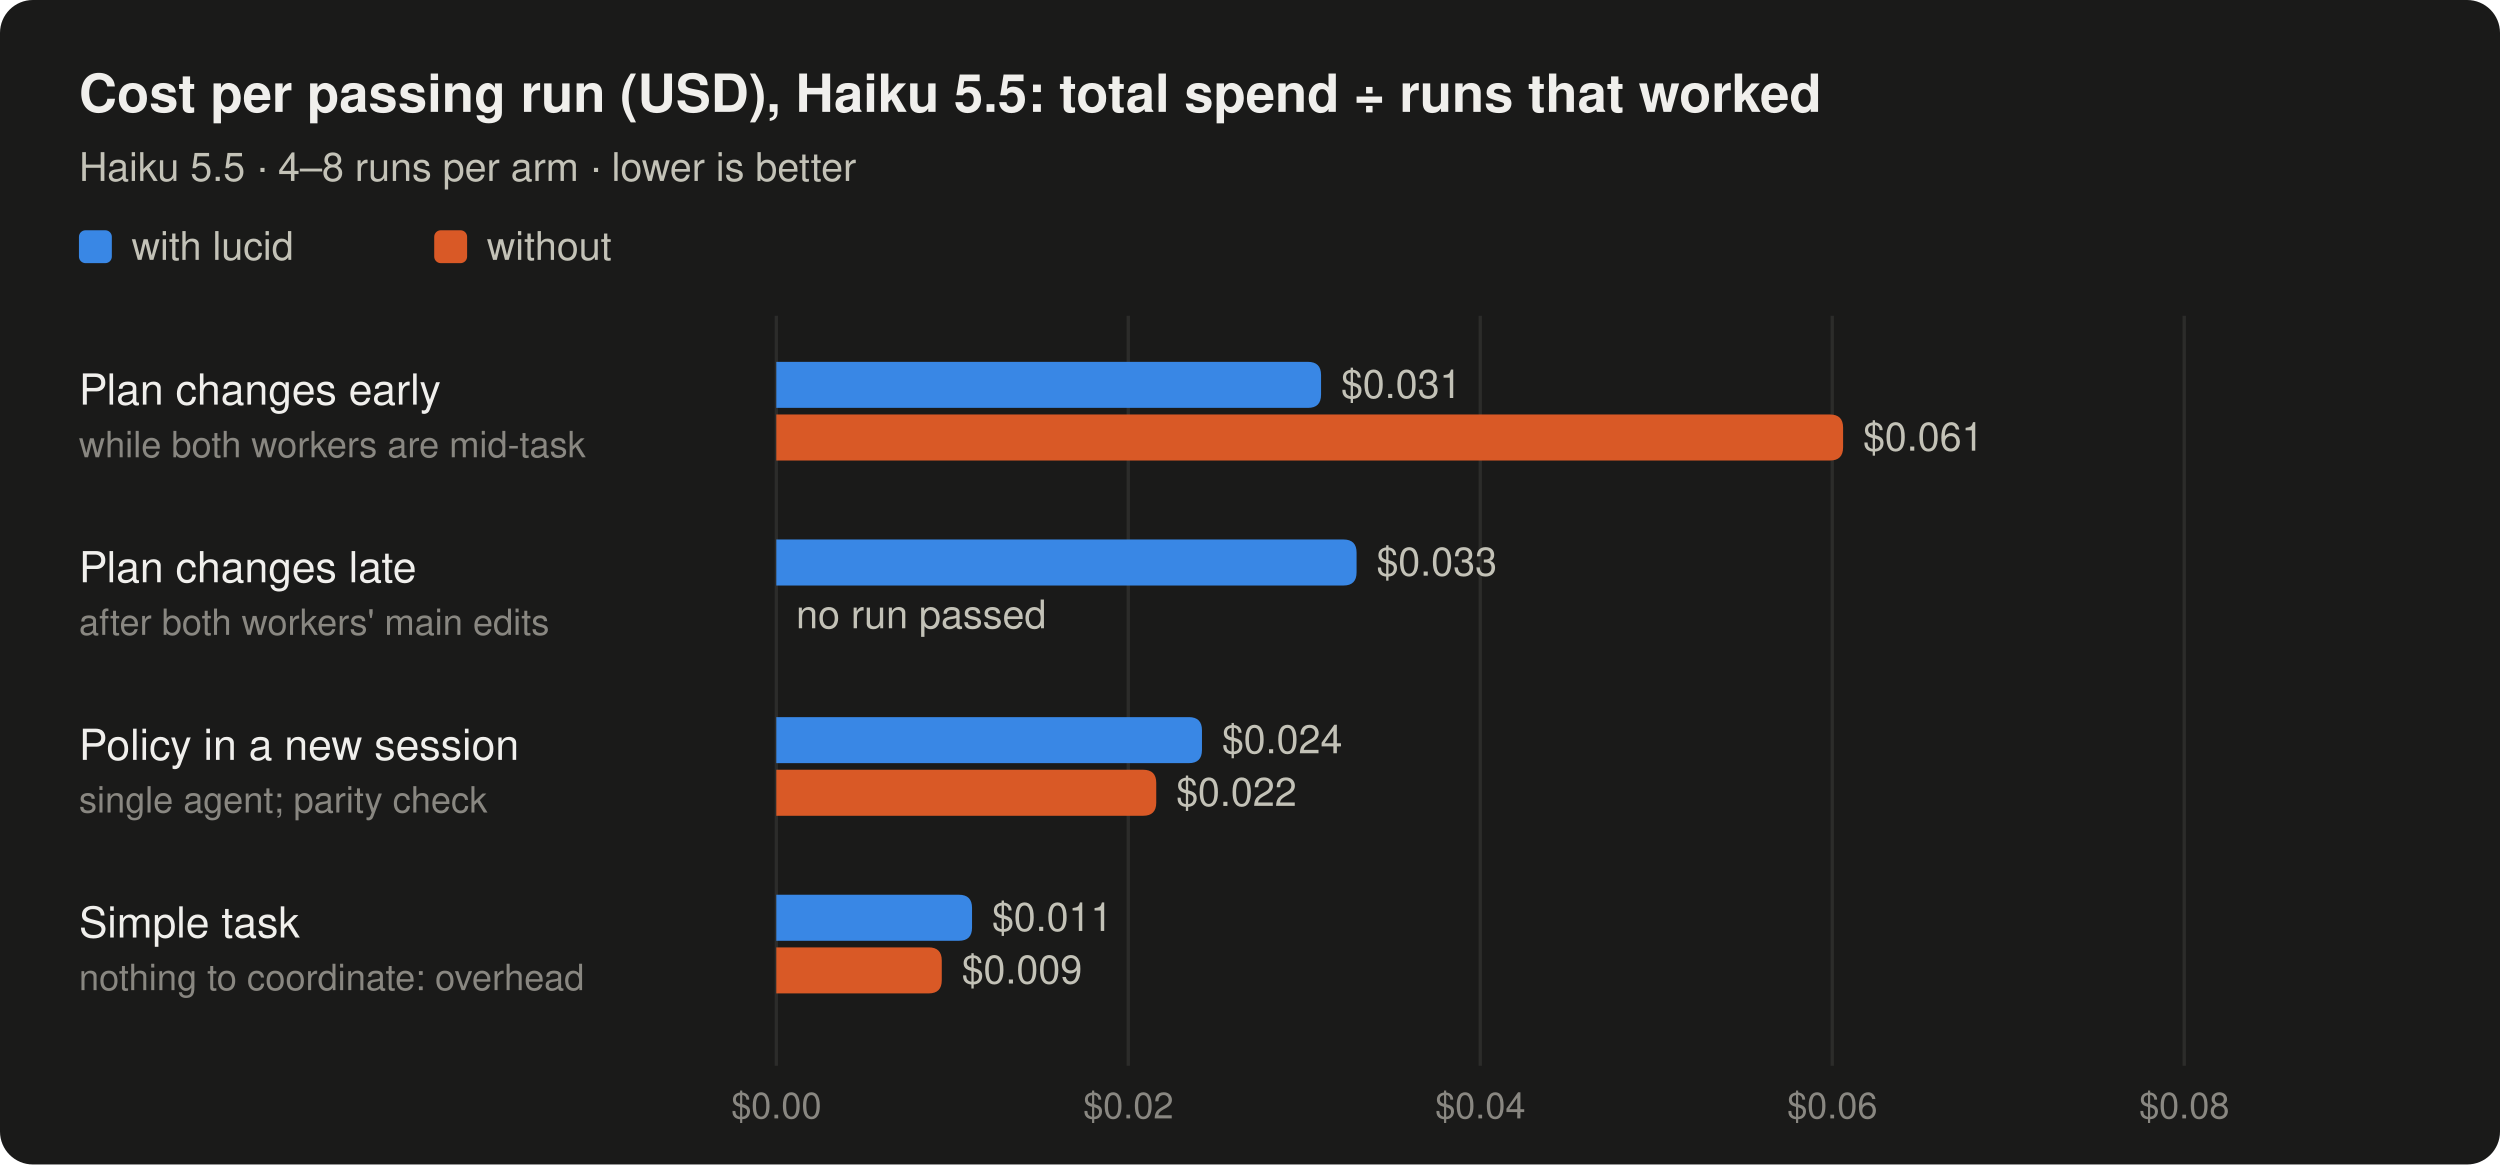
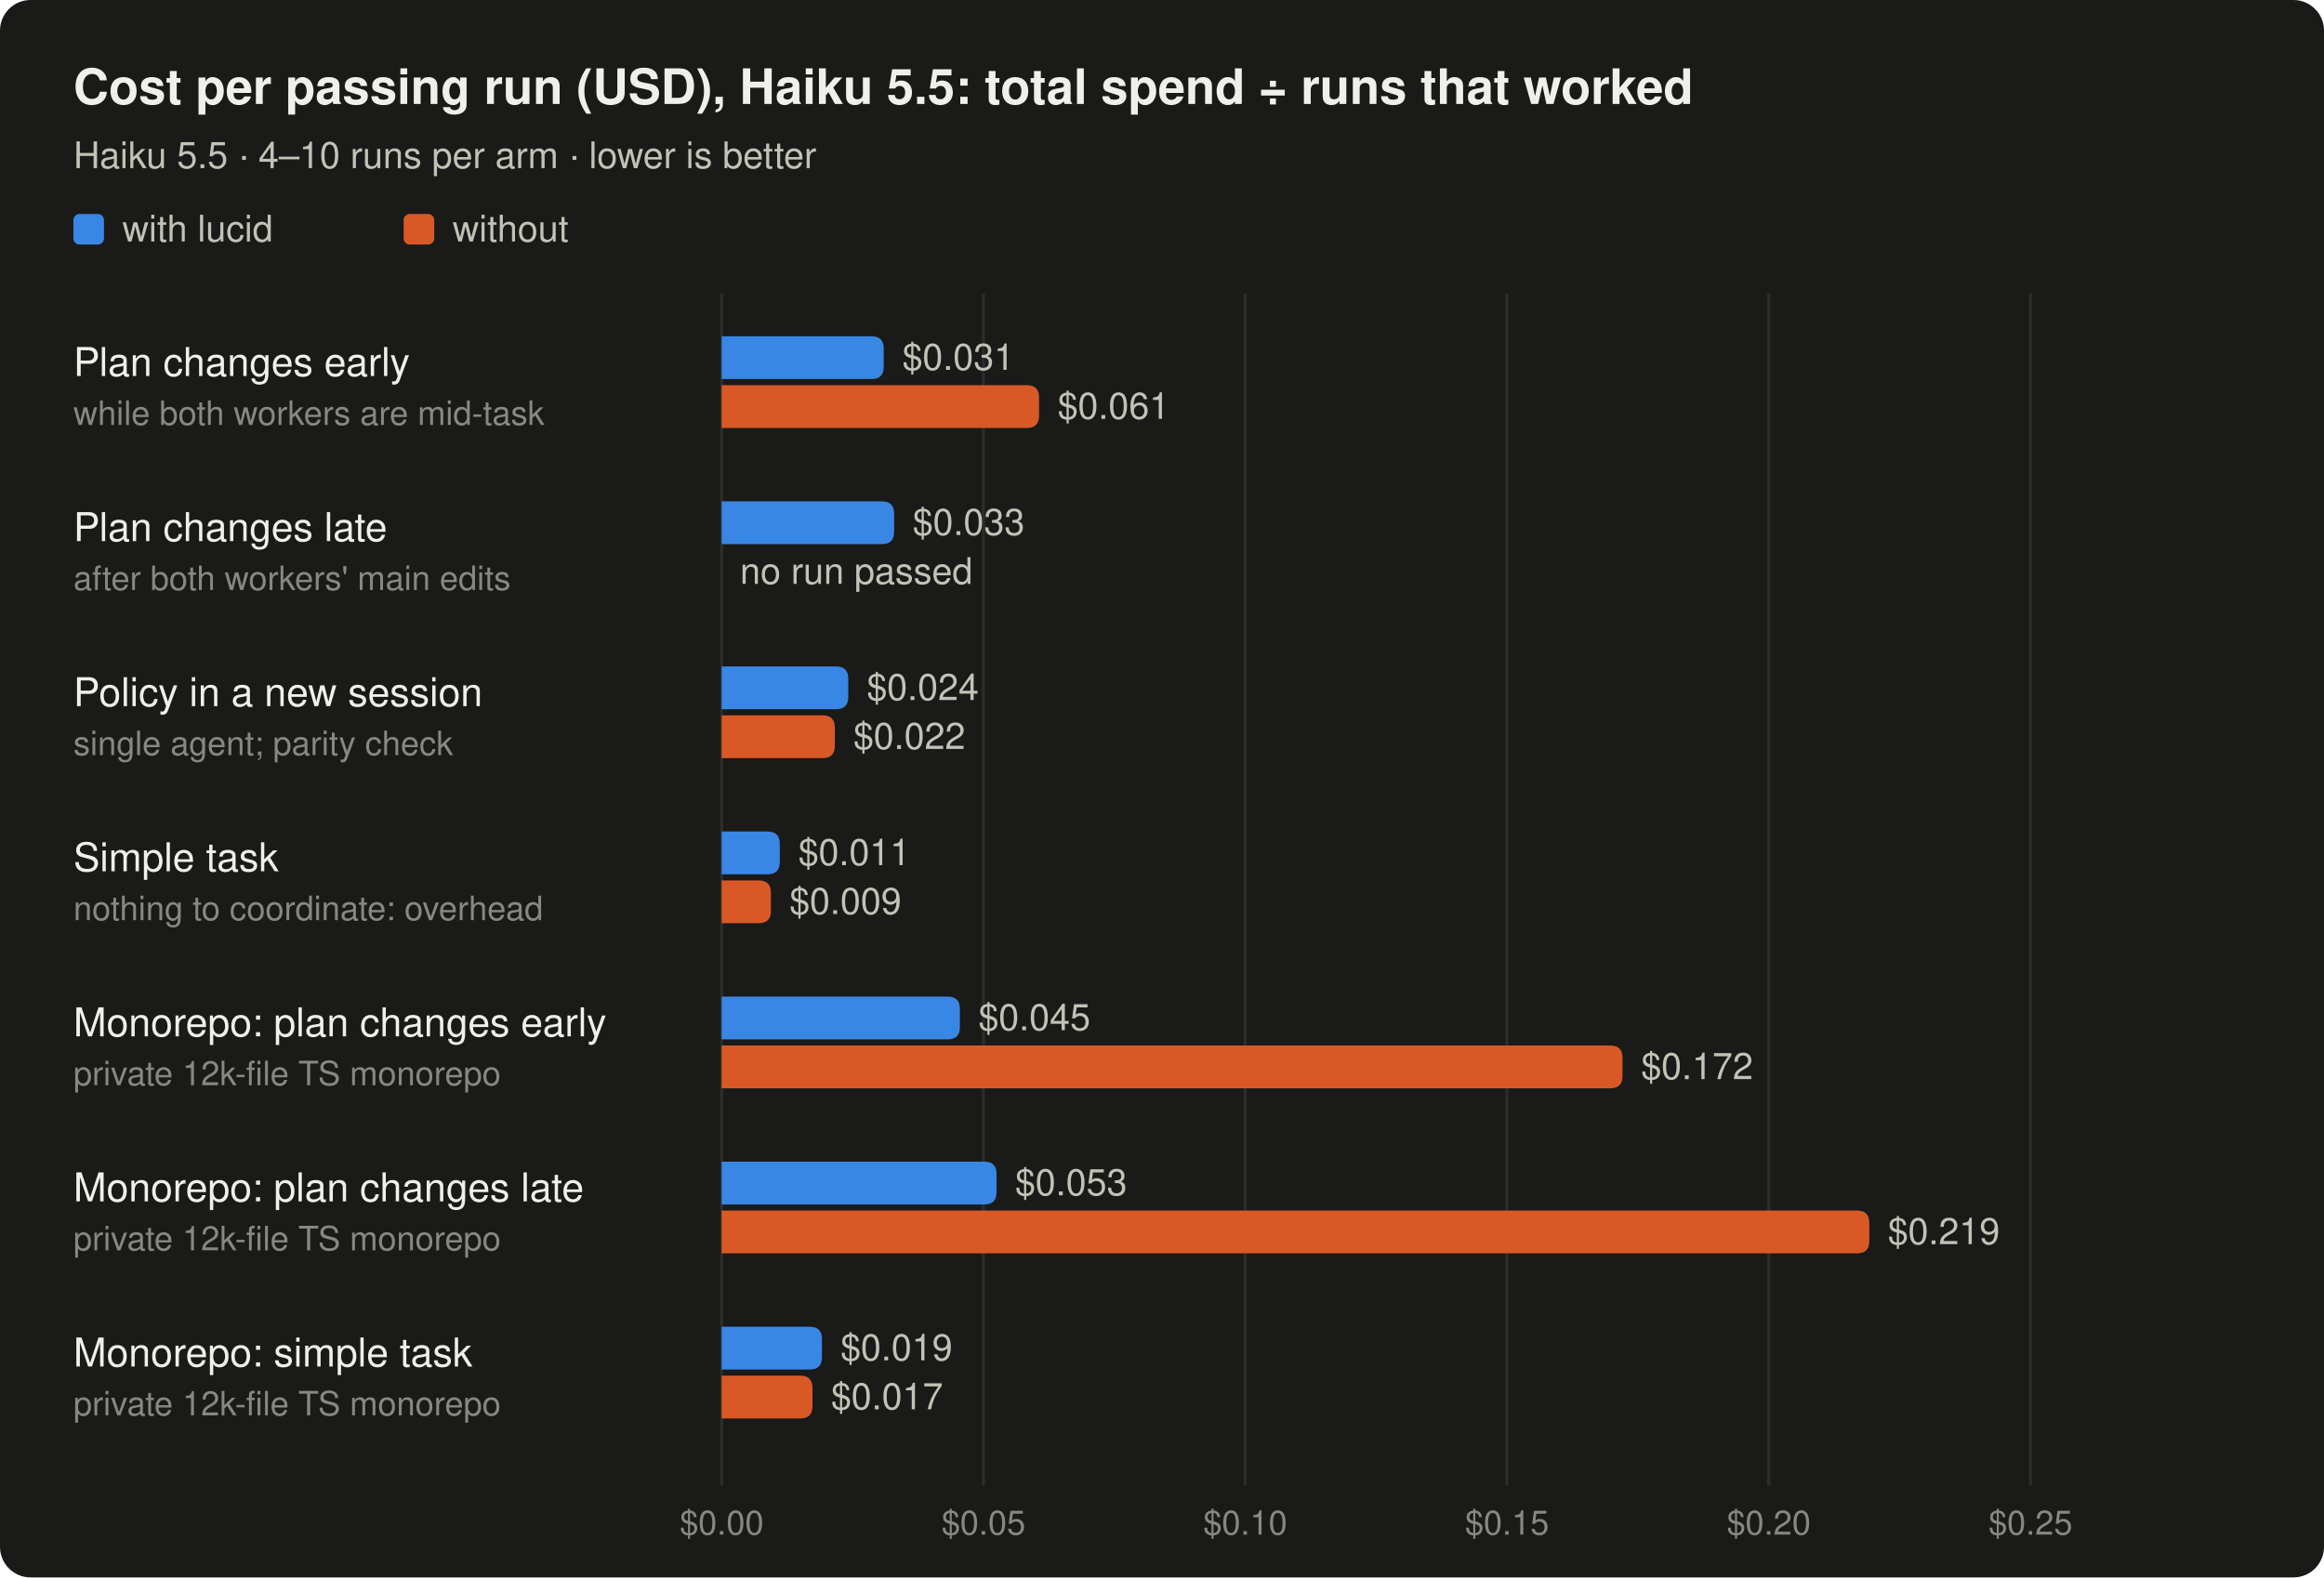
- <svg xmlns="http://www.w3.org/2000/svg" width="760" height="354" viewBox="0 0 760 354" font-family="-apple-system,BlinkMacSystemFont,'Segoe UI',Helvetica,Arial,sans-serif">
-   <rect width="760" height="354" rx="10" fill="#1a1a19" />
+ <svg xmlns="http://www.w3.org/2000/svg" width="760" height="516" viewBox="0 0 760 516" font-family="-apple-system,BlinkMacSystemFont,'Segoe UI',Helvetica,Arial,sans-serif">
+   <rect width="760" height="516" rx="10" fill="#1a1a19" />
  <text x="24" y="34" font-size="16" font-weight="600" fill="#f0efec">Cost per passing run (USD), Haiku 5.5: total spend ÷ runs that worked</text>
-   <text x="24" y="55" font-size="12" fill="#c3c2b7">Haiku 5.5 · 4–8 runs per arm · lower is better</text>
+   <text x="24" y="55" font-size="12" fill="#c3c2b7">Haiku 5.5 · 4–10 runs per arm · lower is better</text>
  <rect x="24" y="70" width="10" height="10" rx="2" fill="#3987e5" />
  <text x="40" y="79" font-size="12" fill="#c3c2b7">with lucid</text>
  <rect x="132" y="70" width="10" height="10" rx="2" fill="#d95926" />
  <text x="148" y="79" font-size="12" fill="#c3c2b7">without</text>
-   <line x1="236.0" y1="96" x2="236.0" y2="324" stroke="#2c2c2a" stroke-width="1" />
-   <text x="236.0" y="340" font-size="11" fill="#898781" text-anchor="middle">$0.00</text>
-   <line x1="343.0" y1="96" x2="343.0" y2="324" stroke="#2c2c2a" stroke-width="1" />
-   <text x="343.0" y="340" font-size="11" fill="#898781" text-anchor="middle">$0.02</text>
-   <line x1="450.0" y1="96" x2="450.0" y2="324" stroke="#2c2c2a" stroke-width="1" />
-   <text x="450.0" y="340" font-size="11" fill="#898781" text-anchor="middle">$0.04</text>
-   <line x1="557.0" y1="96" x2="557.0" y2="324" stroke="#2c2c2a" stroke-width="1" />
-   <text x="557.0" y="340" font-size="11" fill="#898781" text-anchor="middle">$0.06</text>
-   <line x1="664.0" y1="96" x2="664.0" y2="324" stroke="#2c2c2a" stroke-width="1" />
-   <text x="664.0" y="340" font-size="11" fill="#898781" text-anchor="middle">$0.08</text>
+   <line x1="236.0" y1="96" x2="236.0" y2="486" stroke="#2c2c2a" stroke-width="1" />
+   <text x="236.0" y="502" font-size="11" fill="#898781" text-anchor="middle">$0.00</text>
+   <line x1="321.6" y1="96" x2="321.6" y2="486" stroke="#2c2c2a" stroke-width="1" />
+   <text x="321.6" y="502" font-size="11" fill="#898781" text-anchor="middle">$0.05</text>
+   <line x1="407.2" y1="96" x2="407.2" y2="486" stroke="#2c2c2a" stroke-width="1" />
+   <text x="407.2" y="502" font-size="11" fill="#898781" text-anchor="middle">$0.10</text>
+   <line x1="492.8" y1="96" x2="492.8" y2="486" stroke="#2c2c2a" stroke-width="1" />
+   <text x="492.8" y="502" font-size="11" fill="#898781" text-anchor="middle">$0.15</text>
+   <line x1="578.4" y1="96" x2="578.4" y2="486" stroke="#2c2c2a" stroke-width="1" />
+   <text x="578.4" y="502" font-size="11" fill="#898781" text-anchor="middle">$0.20</text>
+   <line x1="664.0" y1="96" x2="664.0" y2="486" stroke="#2c2c2a" stroke-width="1" />
+   <text x="664.0" y="502" font-size="11" fill="#898781" text-anchor="middle">$0.25</text>
  <text x="24" y="123" font-size="13" font-weight="500" fill="#f0efec">Plan changes early</text>
  <text x="24" y="139" font-size="11" fill="#898781">while both workers are mid-task</text>
-   <path d="M236.0 110.0H397.6Q401.6 110.0 401.6 114.0V120.0Q401.6 124.0 397.6 124.0H236.0Z" fill="#3987e5" />
-   <text x="407.6" y="121.0" font-size="12" fill="#c3c2b7" style="font-variant-numeric:tabular-nums">$0.031</text>
-   <path d="M236.0 126.0H556.3Q560.3 126.0 560.3 130.0V136.0Q560.3 140.0 556.3 140.0H236.0Z" fill="#d95926" />
-   <text x="566.3" y="137.0" font-size="12" fill="#c3c2b7" style="font-variant-numeric:tabular-nums">$0.061</text>
+   <path d="M236.0 110.0H285.0Q289.0 110.0 289.0 114.0V120.0Q289.0 124.0 285.0 124.0H236.0Z" fill="#3987e5" />
+   <text x="295.0" y="121.0" font-size="12" fill="#c3c2b7" style="font-variant-numeric:tabular-nums">$0.031</text>
+   <path d="M236.0 126.0H335.8Q339.8 126.0 339.8 130.0V136.0Q339.8 140.0 335.8 140.0H236.0Z" fill="#d95926" />
+   <text x="345.8" y="137.0" font-size="12" fill="#c3c2b7" style="font-variant-numeric:tabular-nums">$0.061</text>
  <text x="24" y="177" font-size="13" font-weight="500" fill="#f0efec">Plan changes late</text>
  <text x="24" y="193" font-size="11" fill="#898781">after both workers' main edits</text>
-   <path d="M236.0 164.0H408.4Q412.4 164.0 412.4 168.0V174.0Q412.4 178.0 408.4 178.0H236.0Z" fill="#3987e5" />
-   <text x="418.4" y="175.0" font-size="12" fill="#c3c2b7" style="font-variant-numeric:tabular-nums">$0.033</text>
+   <path d="M236.0 164.0H288.4Q292.4 164.0 292.4 168.0V174.0Q292.4 178.0 288.4 178.0H236.0Z" fill="#3987e5" />
+   <text x="298.4" y="175.0" font-size="12" fill="#c3c2b7" style="font-variant-numeric:tabular-nums">$0.033</text>
  <text x="242.0" y="191.0" font-size="12" fill="#c3c2b7" style="font-variant-numeric:tabular-nums">no run passed</text>
  <text x="24" y="231" font-size="13" font-weight="500" fill="#f0efec">Policy in a new session</text>
  <text x="24" y="247" font-size="11" fill="#898781">single agent; parity check</text>
-   <path d="M236.0 218.0H361.4Q365.4 218.0 365.4 222.0V228.0Q365.4 232.0 361.4 232.0H236.0Z" fill="#3987e5" />
-   <text x="371.4" y="229.0" font-size="12" fill="#c3c2b7" style="font-variant-numeric:tabular-nums">$0.024</text>
-   <path d="M236.0 234.0H347.5Q351.5 234.0 351.5 238.0V244.0Q351.5 248.0 347.5 248.0H236.0Z" fill="#d95926" />
-   <text x="357.5" y="245.0" font-size="12" fill="#c3c2b7" style="font-variant-numeric:tabular-nums">$0.022</text>
+   <path d="M236.0 218.0H273.4Q277.4 218.0 277.4 222.0V228.0Q277.4 232.0 273.4 232.0H236.0Z" fill="#3987e5" />
+   <text x="283.4" y="229.0" font-size="12" fill="#c3c2b7" style="font-variant-numeric:tabular-nums">$0.024</text>
+   <path d="M236.0 234.0H269.0Q273.0 234.0 273.0 238.0V244.0Q273.0 248.0 269.0 248.0H236.0Z" fill="#d95926" />
+   <text x="279.0" y="245.0" font-size="12" fill="#c3c2b7" style="font-variant-numeric:tabular-nums">$0.022</text>
  <text x="24" y="285" font-size="13" font-weight="500" fill="#f0efec">Simple task</text>
  <text x="24" y="301" font-size="11" fill="#898781">nothing to coordinate: overhead</text>
-   <path d="M236.0 272.0H291.5Q295.5 272.0 295.5 276.0V282.0Q295.5 286.0 291.5 286.0H236.0Z" fill="#3987e5" />
-   <text x="301.5" y="283.0" font-size="12" fill="#c3c2b7" style="font-variant-numeric:tabular-nums">$0.011</text>
-   <path d="M236.0 288.0H282.3Q286.3 288.0 286.3 292.0V298.0Q286.3 302.0 282.3 302.0H236.0Z" fill="#d95926" />
-   <text x="292.3" y="299.0" font-size="12" fill="#c3c2b7" style="font-variant-numeric:tabular-nums">$0.009</text>
+   <path d="M236.0 272.0H251.0Q255.0 272.0 255.0 276.0V282.0Q255.0 286.0 251.0 286.0H236.0Z" fill="#3987e5" />
+   <text x="261.0" y="283.0" font-size="12" fill="#c3c2b7" style="font-variant-numeric:tabular-nums">$0.011</text>
+   <path d="M236.0 288.0H248.1Q252.1 288.0 252.1 292.0V298.0Q252.1 302.0 248.1 302.0H236.0Z" fill="#d95926" />
+   <text x="258.1" y="299.0" font-size="12" fill="#c3c2b7" style="font-variant-numeric:tabular-nums">$0.009</text>
+   <text x="24" y="339" font-size="13" font-weight="500" fill="#f0efec">Monorepo: plan changes early</text>
+   <text x="24" y="355" font-size="11" fill="#898781">private 12k-file TS monorepo</text>
+   <path d="M236.0 326.0H309.9Q313.9 326.0 313.9 330.0V336.0Q313.9 340.0 309.9 340.0H236.0Z" fill="#3987e5" />
+   <text x="319.9" y="337.0" font-size="12" fill="#c3c2b7" style="font-variant-numeric:tabular-nums">$0.045</text>
+   <path d="M236.0 342.0H526.6Q530.6 342.0 530.6 346.0V352.0Q530.6 356.0 526.6 356.0H236.0Z" fill="#d95926" />
+   <text x="536.6" y="353.0" font-size="12" fill="#c3c2b7" style="font-variant-numeric:tabular-nums">$0.172</text>
+   <text x="24" y="393" font-size="13" font-weight="500" fill="#f0efec">Monorepo: plan changes late</text>
+   <text x="24" y="409" font-size="11" fill="#898781">private 12k-file TS monorepo</text>
+   <path d="M236.0 380.0H321.9Q325.9 380.0 325.9 384.0V390.0Q325.9 394.0 321.9 394.0H236.0Z" fill="#3987e5" />
+   <text x="331.9" y="391.0" font-size="12" fill="#c3c2b7" style="font-variant-numeric:tabular-nums">$0.053</text>
+   <path d="M236.0 396.0H607.3Q611.3 396.0 611.3 400.0V406.0Q611.3 410.0 607.3 410.0H236.0Z" fill="#d95926" />
+   <text x="617.3" y="407.0" font-size="12" fill="#c3c2b7" style="font-variant-numeric:tabular-nums">$0.219</text>
+   <text x="24" y="447" font-size="13" font-weight="500" fill="#f0efec">Monorepo: simple task</text>
+   <text x="24" y="463" font-size="11" fill="#898781">private 12k-file TS monorepo</text>
+   <path d="M236.0 434.0H264.8Q268.8 434.0 268.8 438.0V444.0Q268.8 448.0 264.8 448.0H236.0Z" fill="#3987e5" />
+   <text x="274.8" y="445.0" font-size="12" fill="#c3c2b7" style="font-variant-numeric:tabular-nums">$0.019</text>
+   <path d="M236.0 450.0H261.7Q265.7 450.0 265.7 454.0V460.0Q265.7 464.0 261.7 464.0H236.0Z" fill="#d95926" />
+   <text x="271.7" y="461.0" font-size="12" fill="#c3c2b7" style="font-variant-numeric:tabular-nums">$0.017</text>
</svg>
